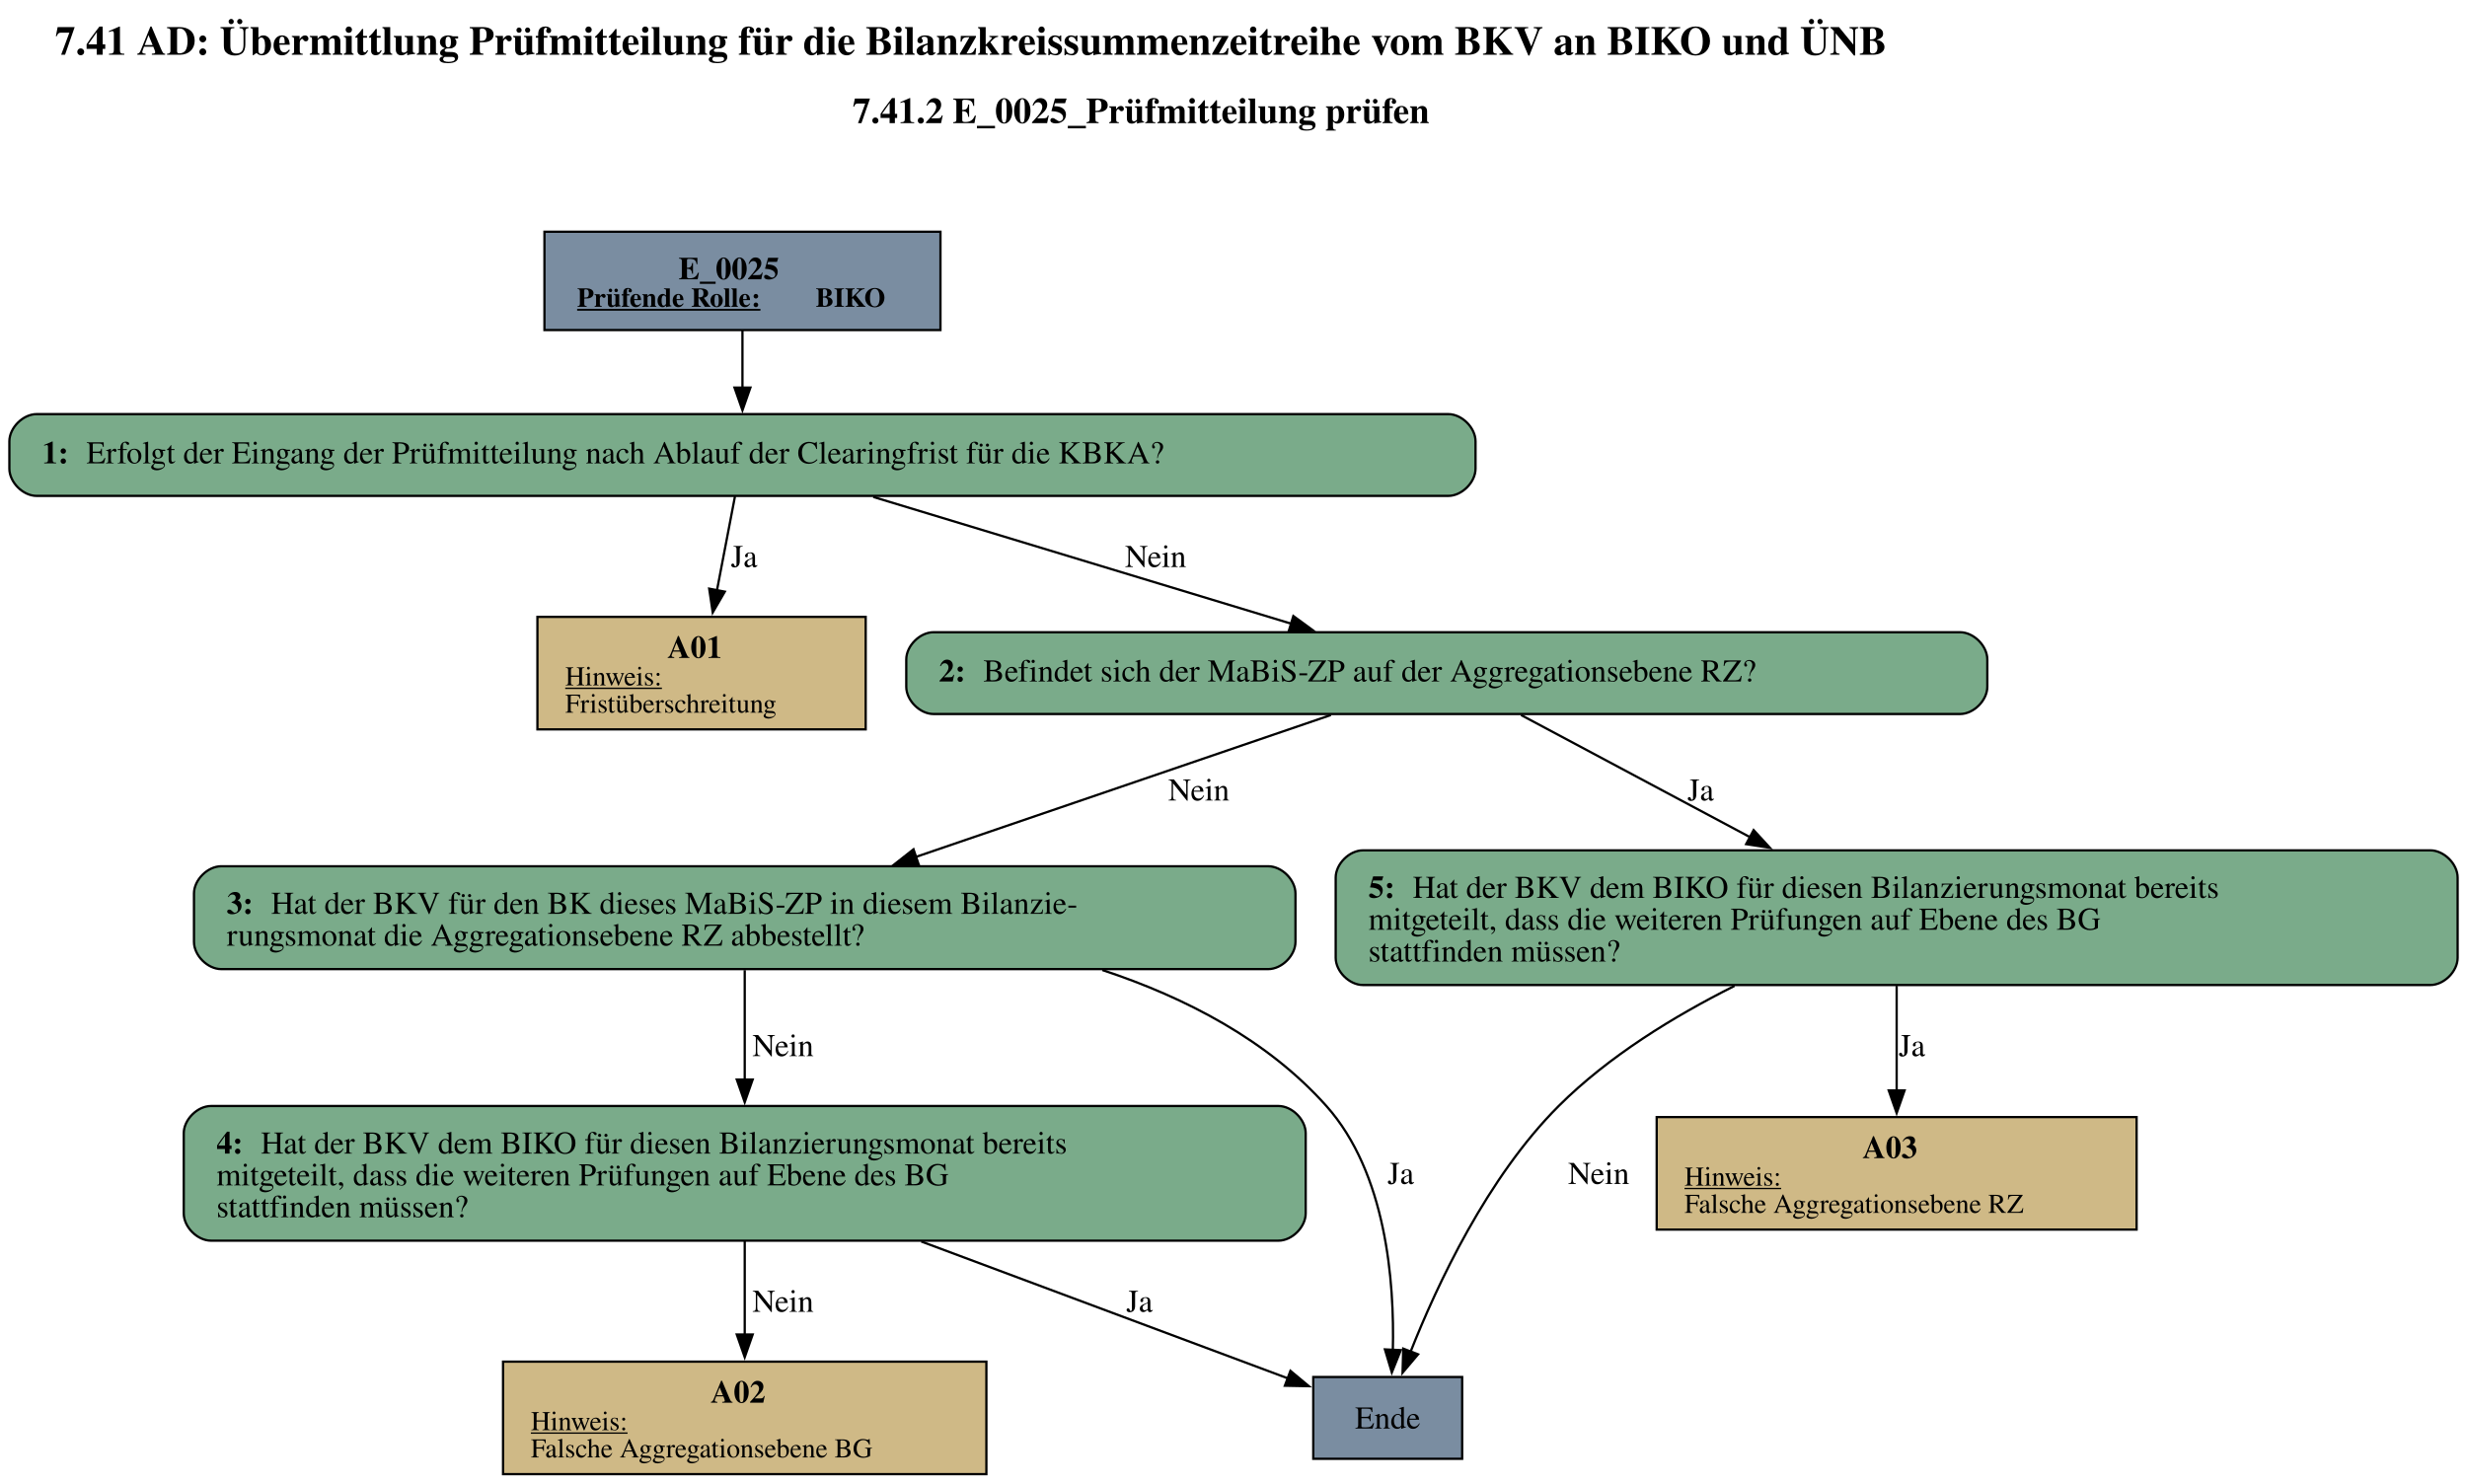
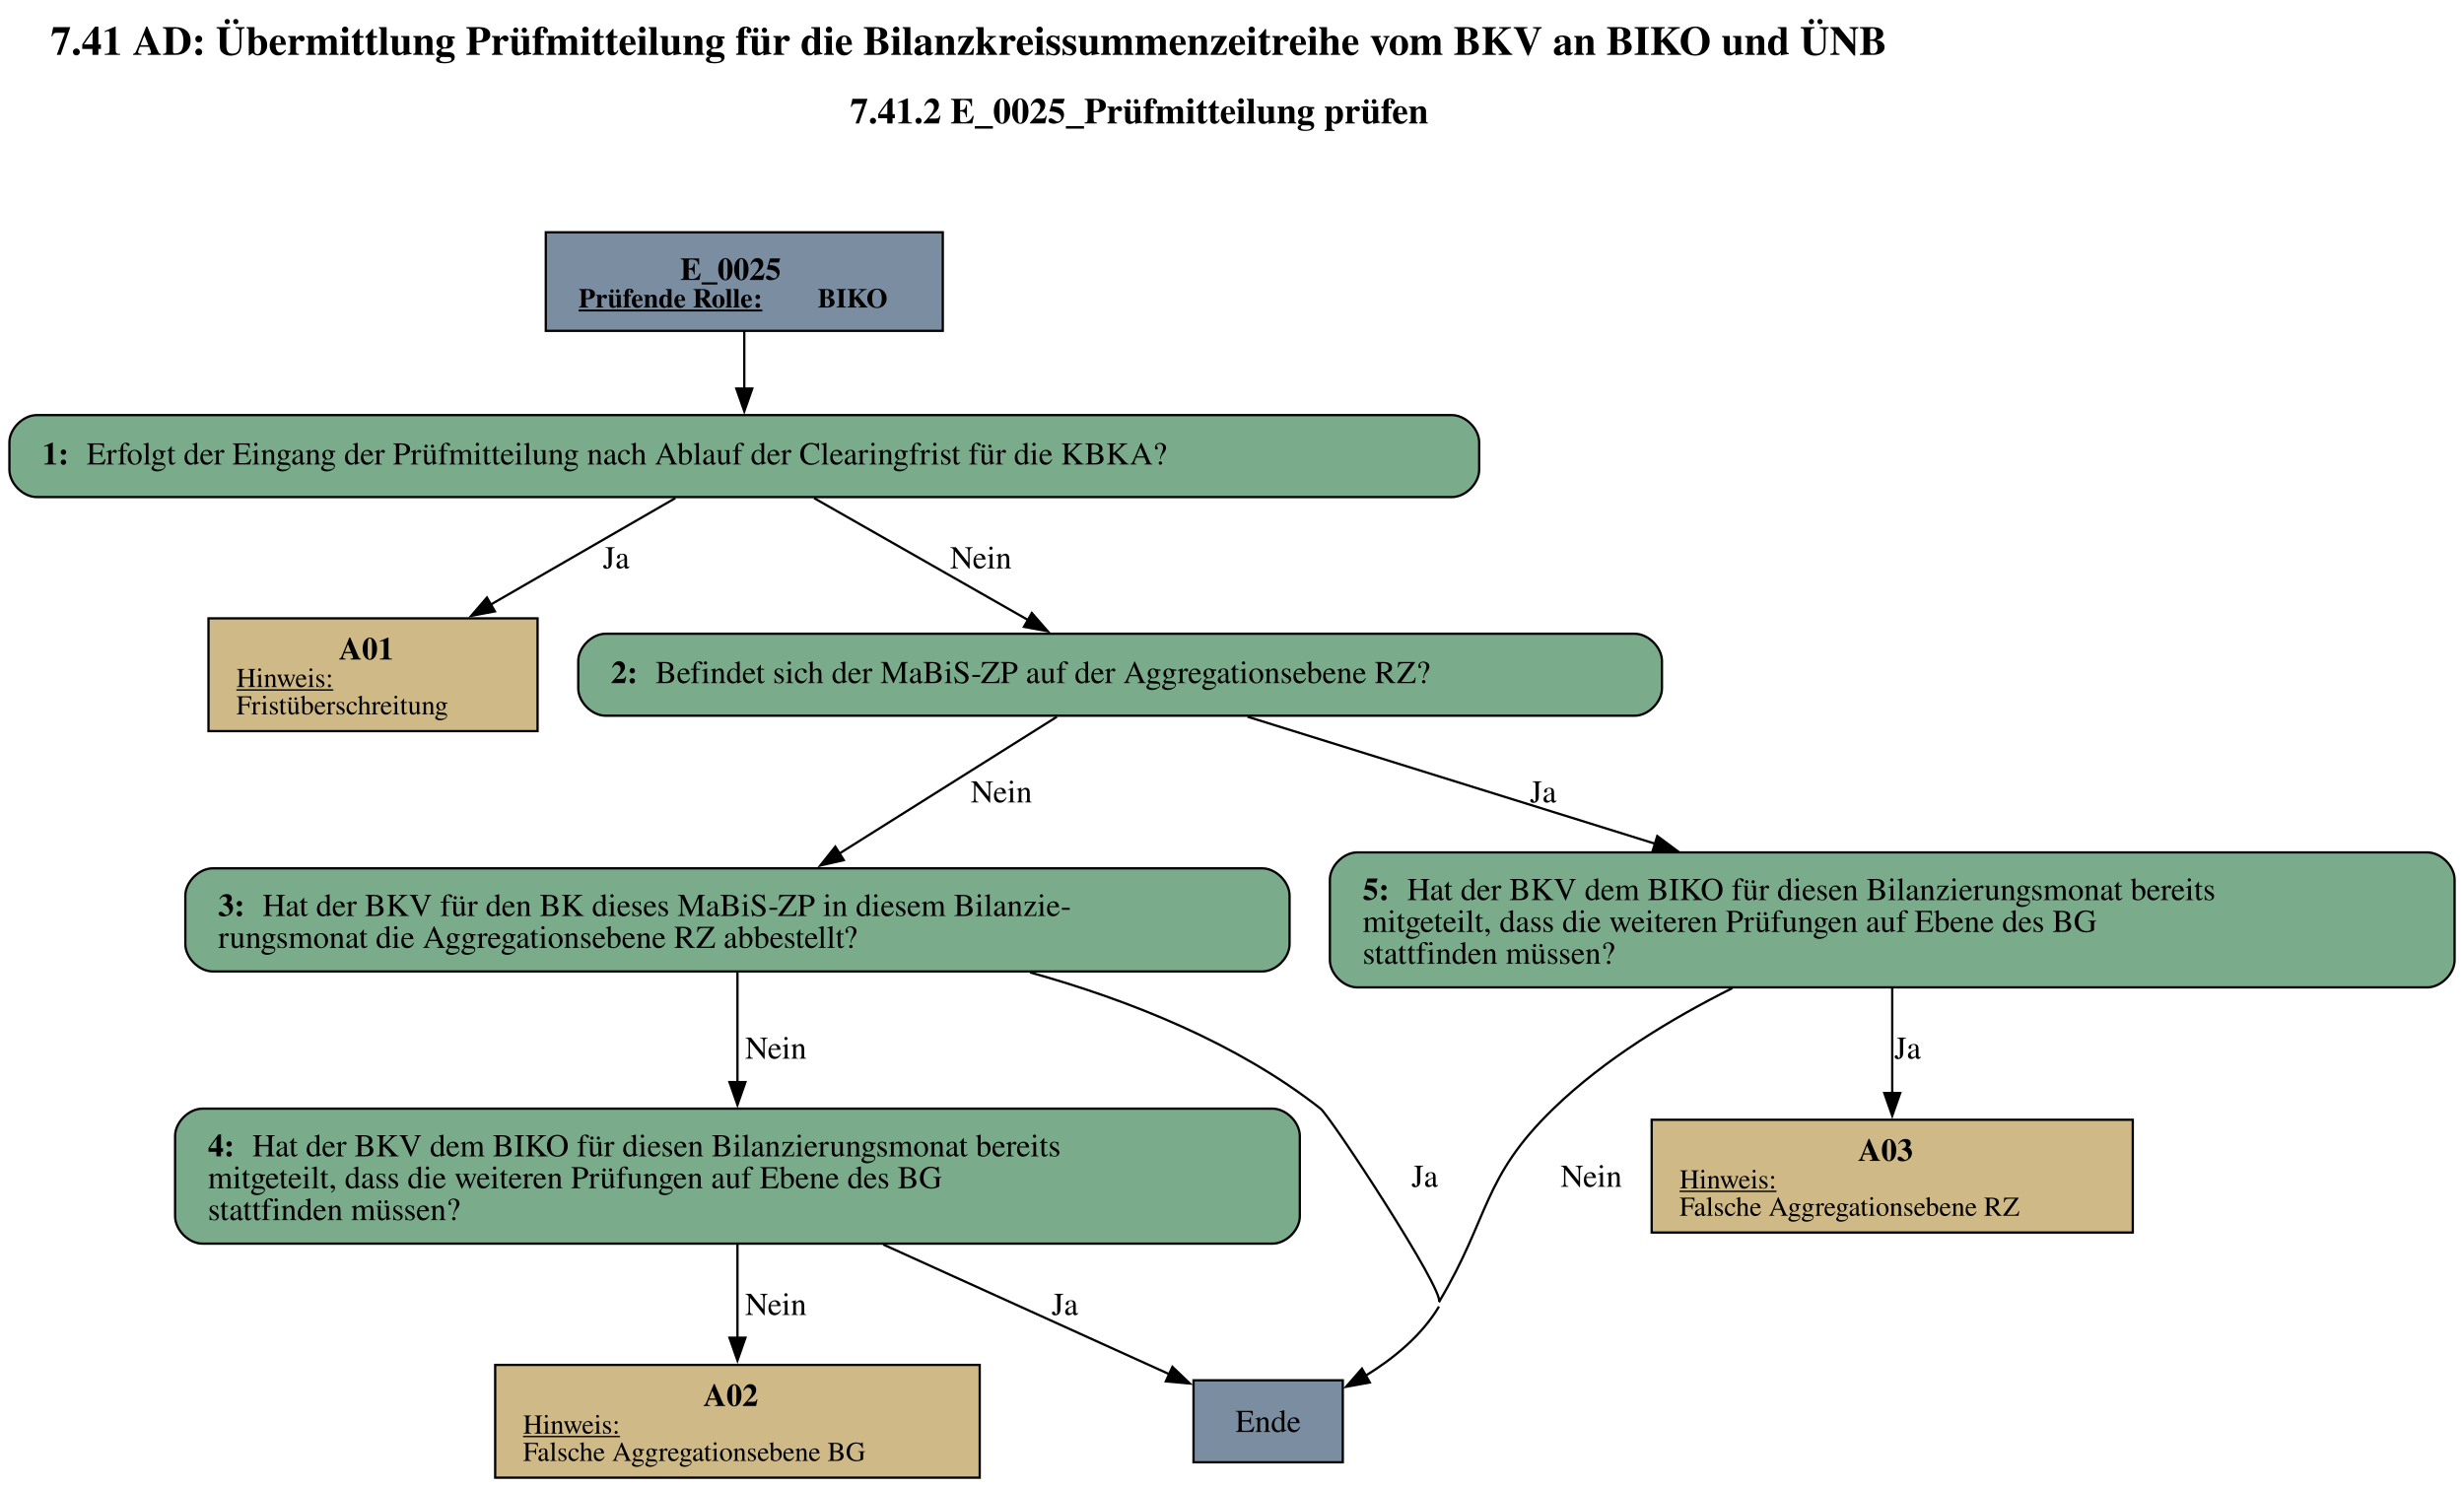
- <svg xmlns="http://www.w3.org/2000/svg" width="1086pt" height="653pt" viewBox="0.00 0.00 1085.55 652.88">
+ <svg xmlns="http://www.w3.org/2000/svg" width="1082pt" height="653pt" viewBox="0.00 0.00 1081.55 652.88">
  <g id="graph0" class="graph" transform="scale(1 1) rotate(0) translate(4 648.88)">
-     <text text-anchor="start" x="20.15" y="-624.78" font-family="Times,serif" font-weight="bold" font-size="18.00">7.41 AD: Übermittlung Prüfmitteilung für die Bilanzkreissummenzeitreihe vom BKV an BIKO und ÜNB</text>
-     <text text-anchor="start" x="371.15" y="-594.68" font-family="Times,serif" font-weight="bold" font-size="16.00">7.41.2 E_0025_Prüfmitteilung prüfen</text>
+     <text text-anchor="start" x="18.15" y="-624.78" font-family="Times,serif" font-weight="bold" font-size="18.00">7.41 AD: Übermittlung Prüfmitteilung für die Bilanzkreissummenzeitreihe vom BKV an BIKO und ÜNB</text>
+     <text text-anchor="start" x="369.15" y="-594.68" font-family="Times,serif" font-weight="bold" font-size="16.00">7.41.2 E_0025_Prüfmitteilung prüfen</text>
    <g id="node1" class="node">
      <polygon fill="#7a8da1" stroke="black" points="409.8,-546.88 235.5,-546.88 235.5,-503.6 409.8,-503.6 409.8,-546.88" />
      <text text-anchor="start" x="294.52" y="-525.94" font-family="Times,serif" font-weight="bold" font-size="14.00">E_0025</text>
      <text text-anchor="start" x="249.9" y="-513.84" font-family="Times,serif" font-weight="bold" text-decoration="underline" font-size="12.00">Prüfende Rolle:</text>
      <text text-anchor="start" x="354.9" y="-513.84" font-family="Times,serif" font-weight="bold" font-size="12.00"> BIKO</text>
    </g>
    <g id="node2" class="node">
      <path fill="#7aab8a" stroke="black" d="M633.3,-466.6C633.3,-466.6 12,-466.6 12,-466.6 6,-466.6 0,-460.6 0,-454.6 0,-454.6 0,-442.6 0,-442.6 0,-436.6 6,-430.6 12,-430.6 12,-430.6 633.3,-430.6 633.3,-430.6 639.3,-430.6 645.3,-436.6 645.3,-442.6 645.3,-442.6 645.3,-454.6 645.3,-454.6 645.3,-460.6 639.3,-466.6 633.3,-466.6" />
      <text text-anchor="start" x="14.4" y="-444.92" font-family="Times,serif" font-weight="bold" font-size="14.00">1: </text>
      <text text-anchor="start" x="33.9" y="-444.92" font-family="Times,serif" font-size="14.00">Erfolgt der Eingang der Prüfmitteilung nach Ablauf der Clearingfrist für die KBKA?</text>
    </g>
    <g id="edge1" class="edge">
      <path fill="none" stroke="black" d="M322.65,-503.45C322.65,-495.59 322.65,-486.51 322.65,-478.07" />
      <polygon fill="black" stroke="black" points="326.15,-478.27 322.65,-468.27 319.15,-478.27 326.15,-478.27" />
    </g>
    <g id="node3" class="node">
-       <polygon fill="#cfb986" stroke="black" points="376.89,-377.35 232.41,-377.35 232.41,-327.83 376.89,-327.83 376.89,-377.35" />
-       <text text-anchor="start" x="289.65" y="-359.29" font-family="Times,serif" font-weight="bold" font-size="14.00">A01</text>
-       <text text-anchor="start" x="244.65" y="-347.19" font-family="Times,serif" text-decoration="underline" font-size="12.00">Hinweis:</text>
-       <text text-anchor="start" x="244.65" y="-335.19" font-family="Times,serif" font-size="12.00">Fristüberschreitung</text>
+       <polygon fill="#cfb986" stroke="black" points="231.89,-377.35 87.41,-377.35 87.41,-327.83 231.89,-327.83 231.89,-377.35" />
+       <text text-anchor="start" x="144.65" y="-359.29" font-family="Times,serif" font-weight="bold" font-size="14.00">A01</text>
+       <text text-anchor="start" x="99.65" y="-347.19" font-family="Times,serif" text-decoration="underline" font-size="12.00">Hinweis:</text>
+       <text text-anchor="start" x="99.65" y="-335.19" font-family="Times,serif" font-size="12.00">Fristüberschreitung</text>
    </g>
    <g id="edge2" class="edge">
-       <path fill="none" stroke="black" d="M319.35,-430.36C317.12,-418.73 314.11,-402.97 311.38,-388.76" />
-       <polygon fill="black" stroke="black" points="314.89,-388.45 309.57,-379.29 308.01,-389.77 314.89,-388.45" />
-       <text text-anchor="middle" x="323.4" y="-399.3" font-family="Times,serif" font-size="14.00">Ja</text>
+       <path fill="none" stroke="black" d="M292.37,-430.14C269.68,-417.05 238.07,-398.82 211.39,-383.43" />
+       <polygon fill="black" stroke="black" points="213.16,-380.41 202.75,-378.45 209.66,-386.48 213.16,-380.41" />
+       <text text-anchor="middle" x="266.4" y="-399.3" font-family="Times,serif" font-size="14.00">Ja</text>
    </g>
    <g id="node4" class="node">
-       <path fill="#7aab8a" stroke="black" d="M858.55,-370.59C858.55,-370.59 406.75,-370.59 406.75,-370.59 400.75,-370.59 394.75,-364.59 394.75,-358.59 394.75,-358.59 394.75,-346.59 394.75,-346.59 394.75,-340.59 400.75,-334.59 406.75,-334.59 406.75,-334.59 858.55,-334.59 858.55,-334.59 864.55,-334.59 870.55,-340.59 870.55,-346.59 870.55,-346.59 870.55,-358.59 870.55,-358.59 870.55,-364.59 864.55,-370.59 858.55,-370.59" />
-       <text text-anchor="start" x="409.15" y="-348.91" font-family="Times,serif" font-weight="bold" font-size="14.00">2: </text>
-       <text text-anchor="start" x="428.65" y="-348.91" font-family="Times,serif" font-size="14.00">Befindet sich der MaBiS-ZP auf der Aggregationsebene RZ?</text>
+       <path fill="#7aab8a" stroke="black" d="M713.55,-370.59C713.55,-370.59 261.75,-370.59 261.75,-370.59 255.75,-370.59 249.75,-364.59 249.75,-358.59 249.75,-358.59 249.75,-346.59 249.75,-346.59 249.75,-340.59 255.75,-334.59 261.75,-334.59 261.75,-334.59 713.55,-334.59 713.55,-334.59 719.55,-334.59 725.55,-340.59 725.55,-346.59 725.55,-346.59 725.55,-358.59 725.55,-358.59 725.55,-364.59 719.55,-370.59 713.55,-370.59" />
+       <text text-anchor="start" x="264.15" y="-348.91" font-family="Times,serif" font-weight="bold" font-size="14.00">2: </text>
+       <text text-anchor="start" x="283.65" y="-348.91" font-family="Times,serif" font-size="14.00">Befindet sich der MaBiS-ZP auf der Aggregationsebene RZ?</text>
    </g>
    <g id="edge3" class="edge">
-       <path fill="none" stroke="black" d="M380.23,-430.14C432.35,-414.33 509.18,-391.03 564.38,-374.29" />
-       <polygon fill="black" stroke="black" points="565.11,-377.73 573.67,-371.48 563.08,-371.03 565.11,-377.73" />
-       <text text-anchor="middle" x="504.52" y="-399.3" font-family="Times,serif" font-size="14.00">Nein</text>
+       <path fill="none" stroke="black" d="M353.3,-430.14C379.81,-415.03 418.33,-393.08 447.34,-376.56" />
+       <polygon fill="black" stroke="black" points="448.89,-379.7 455.85,-371.71 445.43,-373.62 448.89,-379.7" />
+       <text text-anchor="middle" x="426.52" y="-399.3" font-family="Times,serif" font-size="14.00">Nein</text>
    </g>
    <g id="node5" class="node">
-       <path fill="#7aab8a" stroke="black" d="M554.05,-267.58C554.05,-267.58 93.25,-267.58 93.25,-267.58 87.25,-267.58 81.25,-261.58 81.25,-255.58 81.25,-255.58 81.25,-234.3 81.25,-234.3 81.25,-228.3 87.25,-222.3 93.25,-222.3 93.25,-222.3 554.05,-222.3 554.05,-222.3 560.05,-222.3 566.05,-228.3 566.05,-234.3 566.05,-234.3 566.05,-255.58 566.05,-255.58 566.05,-261.58 560.05,-267.58 554.05,-267.58" />
-       <text text-anchor="start" x="95.65" y="-246.64" font-family="Times,serif" font-weight="bold" font-size="14.00">3: </text>
-       <text text-anchor="start" x="115.15" y="-246.64" font-family="Times,serif" font-size="14.00">Hat der BKV für den BK dieses MaBiS-ZP in diesem Bilanzie-</text>
-       <text text-anchor="start" x="95.65" y="-232.64" font-family="Times,serif" font-size="14.00">rungsmonat die Aggregationsebene RZ abbestellt?</text>
+       <path fill="#7aab8a" stroke="black" d="M550.05,-267.58C550.05,-267.58 89.25,-267.58 89.25,-267.58 83.25,-267.58 77.25,-261.58 77.25,-255.58 77.25,-255.58 77.25,-234.3 77.25,-234.3 77.25,-228.3 83.25,-222.3 89.25,-222.3 89.25,-222.3 550.05,-222.3 550.05,-222.3 556.05,-222.3 562.05,-228.3 562.05,-234.3 562.05,-234.3 562.05,-255.58 562.05,-255.58 562.05,-261.58 556.05,-267.58 550.05,-267.58" />
+       <text text-anchor="start" x="91.65" y="-246.64" font-family="Times,serif" font-weight="bold" font-size="14.00">3: </text>
+       <text text-anchor="start" x="111.15" y="-246.64" font-family="Times,serif" font-size="14.00">Hat der BKV für den BK dieses MaBiS-ZP in diesem Bilanzie-</text>
+       <text text-anchor="start" x="91.65" y="-232.64" font-family="Times,serif" font-size="14.00">rungsmonat die Aggregationsebene RZ abbestellt?</text>
    </g>
    <g id="edge4" class="edge">
-       <path fill="none" stroke="black" d="M581.62,-334.14C531.86,-317.13 455.6,-291.06 398.88,-271.66" />
-       <polygon fill="black" stroke="black" points="400.2,-268.41 389.61,-268.49 397.94,-275.04 400.2,-268.41" />
-       <text text-anchor="middle" x="523.52" y="-296.53" font-family="Times,serif" font-size="14.00">Nein</text>
+       <path fill="none" stroke="black" d="M459.91,-334.14C433.92,-317.8 394.64,-293.1 364.26,-273.99" />
+       <polygon fill="black" stroke="black" points="366.34,-271.17 356.01,-268.81 362.61,-277.09 366.34,-271.17" />
+       <text text-anchor="middle" x="435.52" y="-296.53" font-family="Times,serif" font-size="14.00">Nein</text>
    </g>
    <g id="node9" class="node">
-       <path fill="#7aab8a" stroke="black" d="M1065.55,-274.58C1065.55,-274.58 595.75,-274.58 595.75,-274.58 589.75,-274.58 583.75,-268.58 583.75,-262.58 583.75,-262.58 583.75,-227.3 583.75,-227.3 583.75,-221.3 589.75,-215.3 595.75,-215.3 595.75,-215.3 1065.55,-215.3 1065.55,-215.3 1071.55,-215.3 1077.55,-221.3 1077.55,-227.3 1077.55,-227.3 1077.55,-262.58 1077.55,-262.58 1077.55,-268.58 1071.55,-274.58 1065.55,-274.58" />
-       <text text-anchor="start" x="598.15" y="-253.64" font-family="Times,serif" font-weight="bold" font-size="14.00">5: </text>
-       <text text-anchor="start" x="617.65" y="-253.64" font-family="Times,serif" font-size="14.00">Hat der BKV dem BIKO für diesen Bilanzierungsmonat bereits</text>
-       <text text-anchor="start" x="598.15" y="-239.64" font-family="Times,serif" font-size="14.00">mitgeteilt, dass die weiteren Prüfungen auf Ebene des BG</text>
-       <text text-anchor="start" x="598.15" y="-225.64" font-family="Times,serif" font-size="14.00">stattfinden müssen?</text>
+       <path fill="#7aab8a" stroke="black" d="M1061.55,-274.58C1061.55,-274.58 591.75,-274.58 591.75,-274.58 585.75,-274.58 579.75,-268.58 579.75,-262.58 579.75,-262.58 579.75,-227.3 579.75,-227.3 579.75,-221.3 585.75,-215.3 591.75,-215.3 591.75,-215.3 1061.55,-215.3 1061.55,-215.3 1067.55,-215.3 1073.55,-221.3 1073.55,-227.3 1073.55,-227.3 1073.55,-262.58 1073.55,-262.58 1073.55,-268.58 1067.55,-274.58 1061.55,-274.58" />
+       <text text-anchor="start" x="594.15" y="-253.64" font-family="Times,serif" font-weight="bold" font-size="14.00">5: </text>
+       <text text-anchor="start" x="613.65" y="-253.64" font-family="Times,serif" font-size="14.00">Hat der BKV dem BIKO für diesen Bilanzierungsmonat bereits</text>
+       <text text-anchor="start" x="594.15" y="-239.64" font-family="Times,serif" font-size="14.00">mitgeteilt, dass die weiteren Prüfungen auf Ebene des BG</text>
+       <text text-anchor="start" x="594.15" y="-225.64" font-family="Times,serif" font-size="14.00">stattfinden müssen?</text>
    </g>
    <g id="edge5" class="edge">
-       <path fill="none" stroke="black" d="M665.35,-334.14C692.74,-319.53 732.66,-298.22 766.41,-280.22" />
-       <polygon fill="black" stroke="black" points="767.7,-283.5 774.87,-275.7 764.4,-277.32 767.7,-283.5" />
-       <text text-anchor="middle" x="744.4" y="-296.53" font-family="Times,serif" font-size="14.00">Ja</text>
+       <path fill="none" stroke="black" d="M543.63,-334.14C592.14,-319.03 663.6,-296.75 722.58,-278.37" />
+       <polygon fill="black" stroke="black" points="723.49,-281.76 732,-275.44 721.41,-275.07 723.49,-281.76" />
+       <text text-anchor="middle" x="673.4" y="-296.53" font-family="Times,serif" font-size="14.00">Ja</text>
    </g>
    <g id="node6" class="node">
-       <polygon fill="#7a8da1" stroke="black" points="639.42,-42.76 573.88,-42.76 573.88,-6.76 639.42,-6.76 639.42,-42.76" />
-       <text text-anchor="middle" x="606.65" y="-20.08" font-family="Times,serif" font-size="14.00">Ende</text>
+       <polygon fill="#7a8da1" stroke="black" points="585.42,-42.76 519.88,-42.76 519.88,-6.76 585.42,-6.76 585.42,-42.76" />
+       <text text-anchor="middle" x="552.65" y="-20.08" font-family="Times,serif" font-size="14.00">Ende</text>
    </g>
    <g id="edge7" class="edge">
-       <path fill="none" stroke="black" d="M481.05,-221.89C517.89,-209.72 553.87,-190.95 579.65,-162.05 606.02,-132.49 609.67,-84.78 608.9,-54.36" />
-       <polygon fill="black" stroke="black" points="612.41,-54.59 608.46,-44.76 605.42,-54.91 612.41,-54.59" />
-       <text text-anchor="middle" x="612.4" y="-127.73" font-family="Times,serif" font-size="14.00">Ja</text>
+       <path fill="none" stroke="black" d="M448.09,-221.87C491.85,-209.66 538.94,-190.86 575.65,-162.05 580,-158.63 630.23,-82.04 627.65,-77.14" />
+       <path fill="none" stroke="black" d="M627.65,-75.14C620.08,-62.47 607.85,-52.41 595.45,-44.78" />
+       <polygon fill="black" stroke="black" points="597.28,-41.8 586.86,-39.91 593.83,-47.89 597.28,-41.8" />
+       <text text-anchor="middle" x="621.4" y="-127.73" font-family="Times,serif" font-size="14.00">Ja</text>
    </g>
    <g id="node7" class="node">
-       <path fill="#7aab8a" stroke="black" d="M558.55,-162.05C558.55,-162.05 88.75,-162.05 88.75,-162.05 82.75,-162.05 76.75,-156.05 76.75,-150.05 76.75,-150.05 76.75,-114.77 76.75,-114.77 76.75,-108.77 82.75,-102.77 88.75,-102.77 88.75,-102.77 558.55,-102.77 558.55,-102.77 564.55,-102.77 570.55,-108.77 570.55,-114.77 570.55,-114.77 570.55,-150.05 570.55,-150.05 570.55,-156.05 564.55,-162.05 558.55,-162.05" />
-       <text text-anchor="start" x="91.15" y="-141.11" font-family="Times,serif" font-weight="bold" font-size="14.00">4: </text>
-       <text text-anchor="start" x="110.65" y="-141.11" font-family="Times,serif" font-size="14.00">Hat der BKV dem BIKO für diesen Bilanzierungsmonat bereits</text>
-       <text text-anchor="start" x="91.15" y="-127.11" font-family="Times,serif" font-size="14.00">mitgeteilt, dass die weiteren Prüfungen auf Ebene des BG</text>
-       <text text-anchor="start" x="91.15" y="-113.11" font-family="Times,serif" font-size="14.00">stattfinden müssen?</text>
+       <path fill="#7aab8a" stroke="black" d="M554.55,-162.05C554.55,-162.05 84.75,-162.05 84.75,-162.05 78.75,-162.05 72.75,-156.05 72.75,-150.05 72.75,-150.05 72.75,-114.77 72.75,-114.77 72.75,-108.77 78.75,-102.77 84.75,-102.77 84.75,-102.77 554.55,-102.77 554.55,-102.77 560.55,-102.77 566.55,-108.77 566.55,-114.77 566.55,-114.77 566.55,-150.05 566.55,-150.05 566.55,-156.05 560.55,-162.05 554.55,-162.05" />
+       <text text-anchor="start" x="87.15" y="-141.11" font-family="Times,serif" font-weight="bold" font-size="14.00">4: </text>
+       <text text-anchor="start" x="106.65" y="-141.11" font-family="Times,serif" font-size="14.00">Hat der BKV dem BIKO für diesen Bilanzierungsmonat bereits</text>
+       <text text-anchor="start" x="87.15" y="-127.11" font-family="Times,serif" font-size="14.00">mitgeteilt, dass die weiteren Prüfungen auf Ebene des BG</text>
+       <text text-anchor="start" x="87.15" y="-113.11" font-family="Times,serif" font-size="14.00">stattfinden müssen?</text>
    </g>
    <g id="edge6" class="edge">
-       <path fill="none" stroke="black" d="M323.65,-221.84C323.65,-208.05 323.65,-189.89 323.65,-173.62" />
-       <polygon fill="black" stroke="black" points="327.15,-173.7 323.65,-163.7 320.15,-173.7 327.15,-173.7" />
-       <text text-anchor="middle" x="340.52" y="-184" font-family="Times,serif" font-size="14.00">Nein</text>
+       <path fill="none" stroke="black" d="M319.65,-221.84C319.65,-208.05 319.65,-189.89 319.65,-173.62" />
+       <polygon fill="black" stroke="black" points="323.15,-173.7 319.65,-163.7 316.15,-173.7 323.15,-173.7" />
+       <text text-anchor="middle" x="336.52" y="-184" font-family="Times,serif" font-size="14.00">Nein</text>
    </g>
    <g id="edge9" class="edge">
-       <path fill="none" stroke="black" d="M401.36,-102.4C453.29,-83.01 519.72,-58.21 562.72,-42.16" />
-       <polygon fill="black" stroke="black" points="563.83,-45.48 571.97,-38.71 561.38,-38.92 563.83,-45.48" />
-       <text text-anchor="middle" x="497.4" y="-71.47" font-family="Times,serif" font-size="14.00">Ja</text>
+       <path fill="none" stroke="black" d="M383.63,-102.4C423.55,-84.3 473.88,-61.48 509.2,-45.46" />
+       <polygon fill="black" stroke="black" points="510.61,-48.67 518.27,-41.35 507.72,-42.29 510.61,-48.67" />
+       <text text-anchor="middle" x="463.4" y="-71.47" font-family="Times,serif" font-size="14.00">Ja</text>
    </g>
    <g id="node8" class="node">
-       <polygon fill="#cfb986" stroke="black" points="430.01,-49.52 217.28,-49.52 217.28,0 430.01,0 430.01,-49.52" />
-       <text text-anchor="start" x="308.65" y="-31.46" font-family="Times,serif" font-weight="bold" font-size="14.00">A02</text>
-       <text text-anchor="start" x="229.52" y="-19.36" font-family="Times,serif" text-decoration="underline" font-size="12.00">Hinweis:</text>
-       <text text-anchor="start" x="229.52" y="-7.36" font-family="Times,serif" font-size="12.00">Falsche Aggregationsebene BG</text>
+       <polygon fill="#cfb986" stroke="black" points="426.01,-49.52 213.28,-49.52 213.28,0 426.01,0 426.01,-49.52" />
+       <text text-anchor="start" x="304.65" y="-31.46" font-family="Times,serif" font-weight="bold" font-size="14.00">A02</text>
+       <text text-anchor="start" x="225.52" y="-19.36" font-family="Times,serif" text-decoration="underline" font-size="12.00">Hinweis:</text>
+       <text text-anchor="start" x="225.52" y="-7.36" font-family="Times,serif" font-size="12.00">Falsche Aggregationsebene BG</text>
    </g>
    <g id="edge8" class="edge">
-       <path fill="none" stroke="black" d="M323.65,-102.54C323.65,-89.78 323.65,-74.66 323.65,-61.22" />
-       <polygon fill="black" stroke="black" points="327.15,-61.46 323.65,-51.46 320.15,-61.46 327.15,-61.46" />
-       <text text-anchor="middle" x="340.52" y="-71.47" font-family="Times,serif" font-size="14.00">Nein</text>
+       <path fill="none" stroke="black" d="M319.65,-102.54C319.65,-89.78 319.65,-74.66 319.65,-61.22" />
+       <polygon fill="black" stroke="black" points="323.15,-61.46 319.65,-51.46 316.15,-61.46 323.15,-61.46" />
+       <text text-anchor="middle" x="336.52" y="-71.47" font-family="Times,serif" font-size="14.00">Nein</text>
    </g>
    <g id="edge11" class="edge">
-       <path fill="none" stroke="black" d="M759.3,-214.91C732.76,-201.63 703.8,-183.92 681.9,-162.05 650.53,-130.72 628.46,-83.58 616.66,-53.75" />
-       <polygon fill="black" stroke="black" points="620.02,-52.75 613.18,-44.65 613.48,-55.25 620.02,-52.75" />
-       <text text-anchor="middle" x="699.52" y="-127.73" font-family="Times,serif" font-size="14.00">Nein</text>
+       <path fill="none" stroke="black" d="M756.4,-214.94C729.7,-201.58 700.34,-183.8 677.9,-162.05 646.41,-131.53 650.13,-114.8 627.65,-77.14" />
+       <text text-anchor="middle" x="694.52" y="-127.73" font-family="Times,serif" font-size="14.00">Nein</text>
    </g>
    <g id="node10" class="node">
-       <polygon fill="#cfb986" stroke="black" points="936.26,-157.17 725.03,-157.17 725.03,-107.65 936.26,-107.65 936.26,-157.17" />
-       <text text-anchor="start" x="815.65" y="-139.11" font-family="Times,serif" font-weight="bold" font-size="14.00">A03</text>
-       <text text-anchor="start" x="737.27" y="-127.01" font-family="Times,serif" text-decoration="underline" font-size="12.00">Hinweis:</text>
-       <text text-anchor="start" x="737.27" y="-115.01" font-family="Times,serif" font-size="12.00">Falsche Aggregationsebene RZ</text>
+       <polygon fill="#cfb986" stroke="black" points="932.26,-157.17 721.03,-157.17 721.03,-107.65 932.26,-107.65 932.26,-157.17" />
+       <text text-anchor="start" x="811.65" y="-139.11" font-family="Times,serif" font-weight="bold" font-size="14.00">A03</text>
+       <text text-anchor="start" x="733.27" y="-127.01" font-family="Times,serif" text-decoration="underline" font-size="12.00">Hinweis:</text>
+       <text text-anchor="start" x="733.27" y="-115.01" font-family="Times,serif" font-size="12.00">Falsche Aggregationsebene RZ</text>
    </g>
    <g id="edge10" class="edge">
-       <path fill="none" stroke="black" d="M830.65,-214.9C830.65,-200.77 830.65,-183.66 830.65,-168.77" />
-       <polygon fill="black" stroke="black" points="834.15,-168.92 830.65,-158.92 827.15,-168.92 834.15,-168.92" />
-       <text text-anchor="middle" x="837.4" y="-184" font-family="Times,serif" font-size="14.00">Ja</text>
+       <path fill="none" stroke="black" d="M826.65,-214.9C826.65,-200.77 826.65,-183.66 826.65,-168.77" />
+       <polygon fill="black" stroke="black" points="830.15,-168.92 826.65,-158.92 823.15,-168.92 830.15,-168.92" />
+       <text text-anchor="middle" x="833.4" y="-184" font-family="Times,serif" font-size="14.00">Ja</text>
    </g>
  </g>
</svg>
